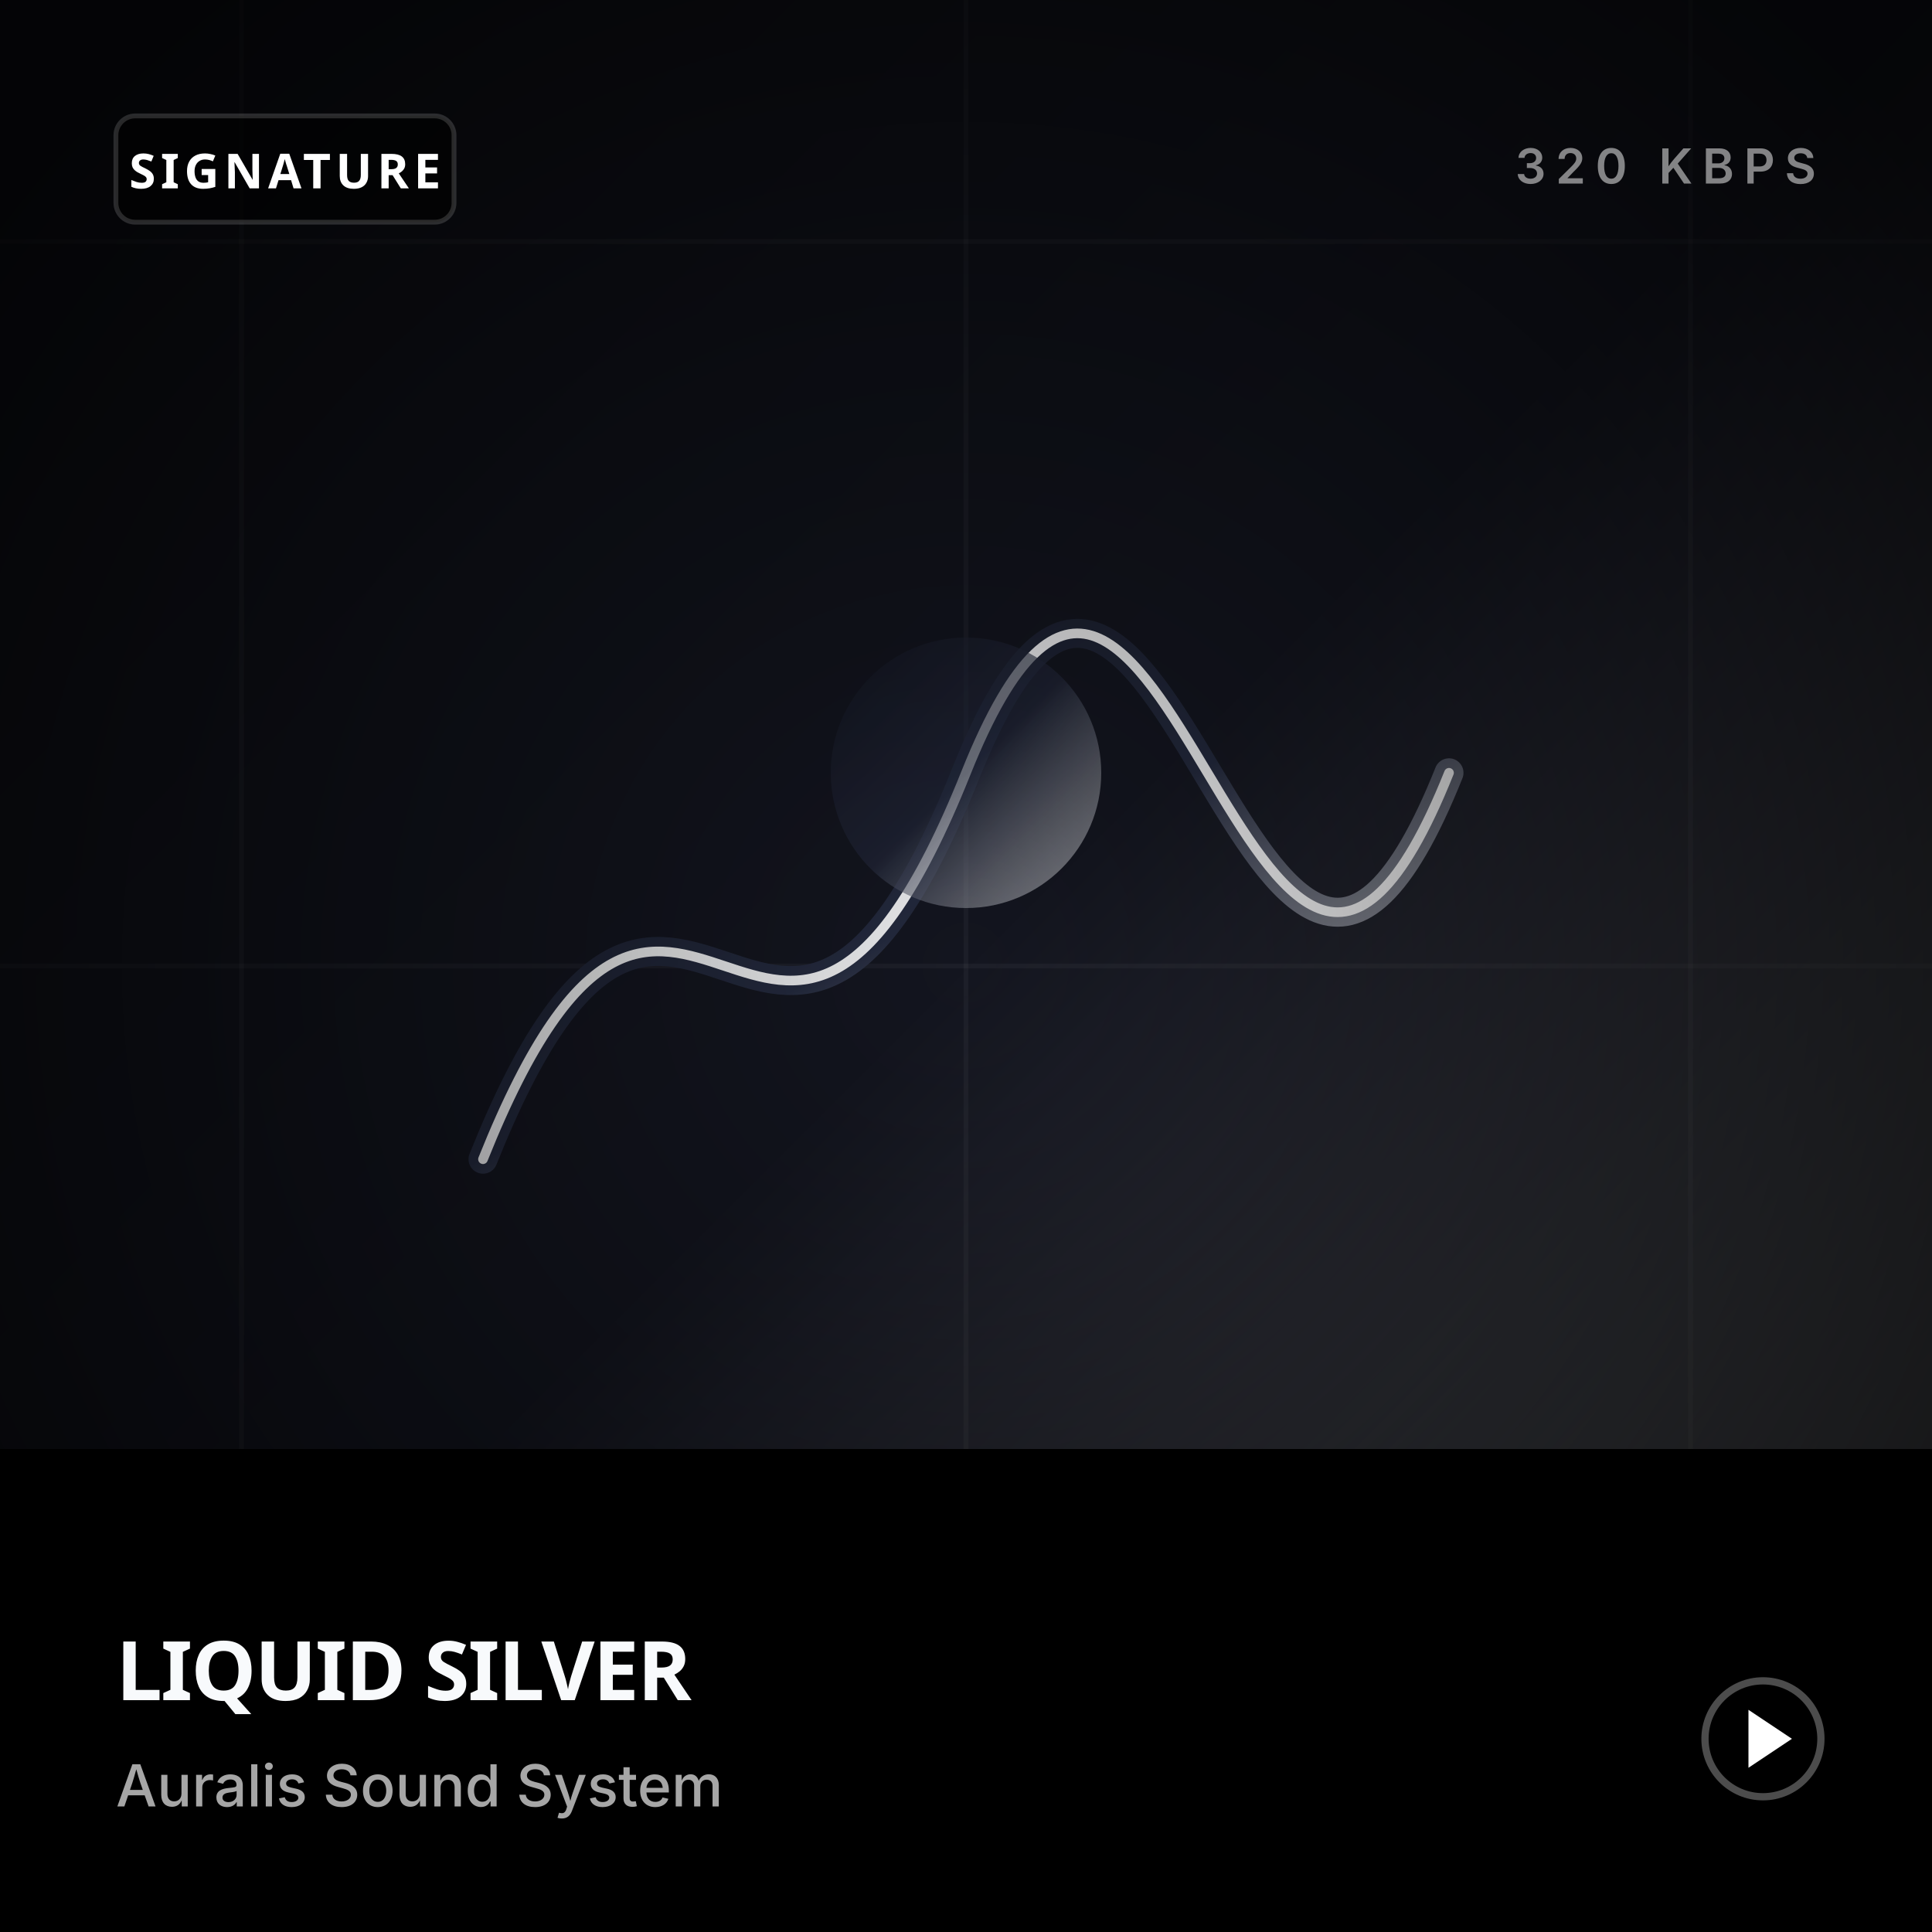
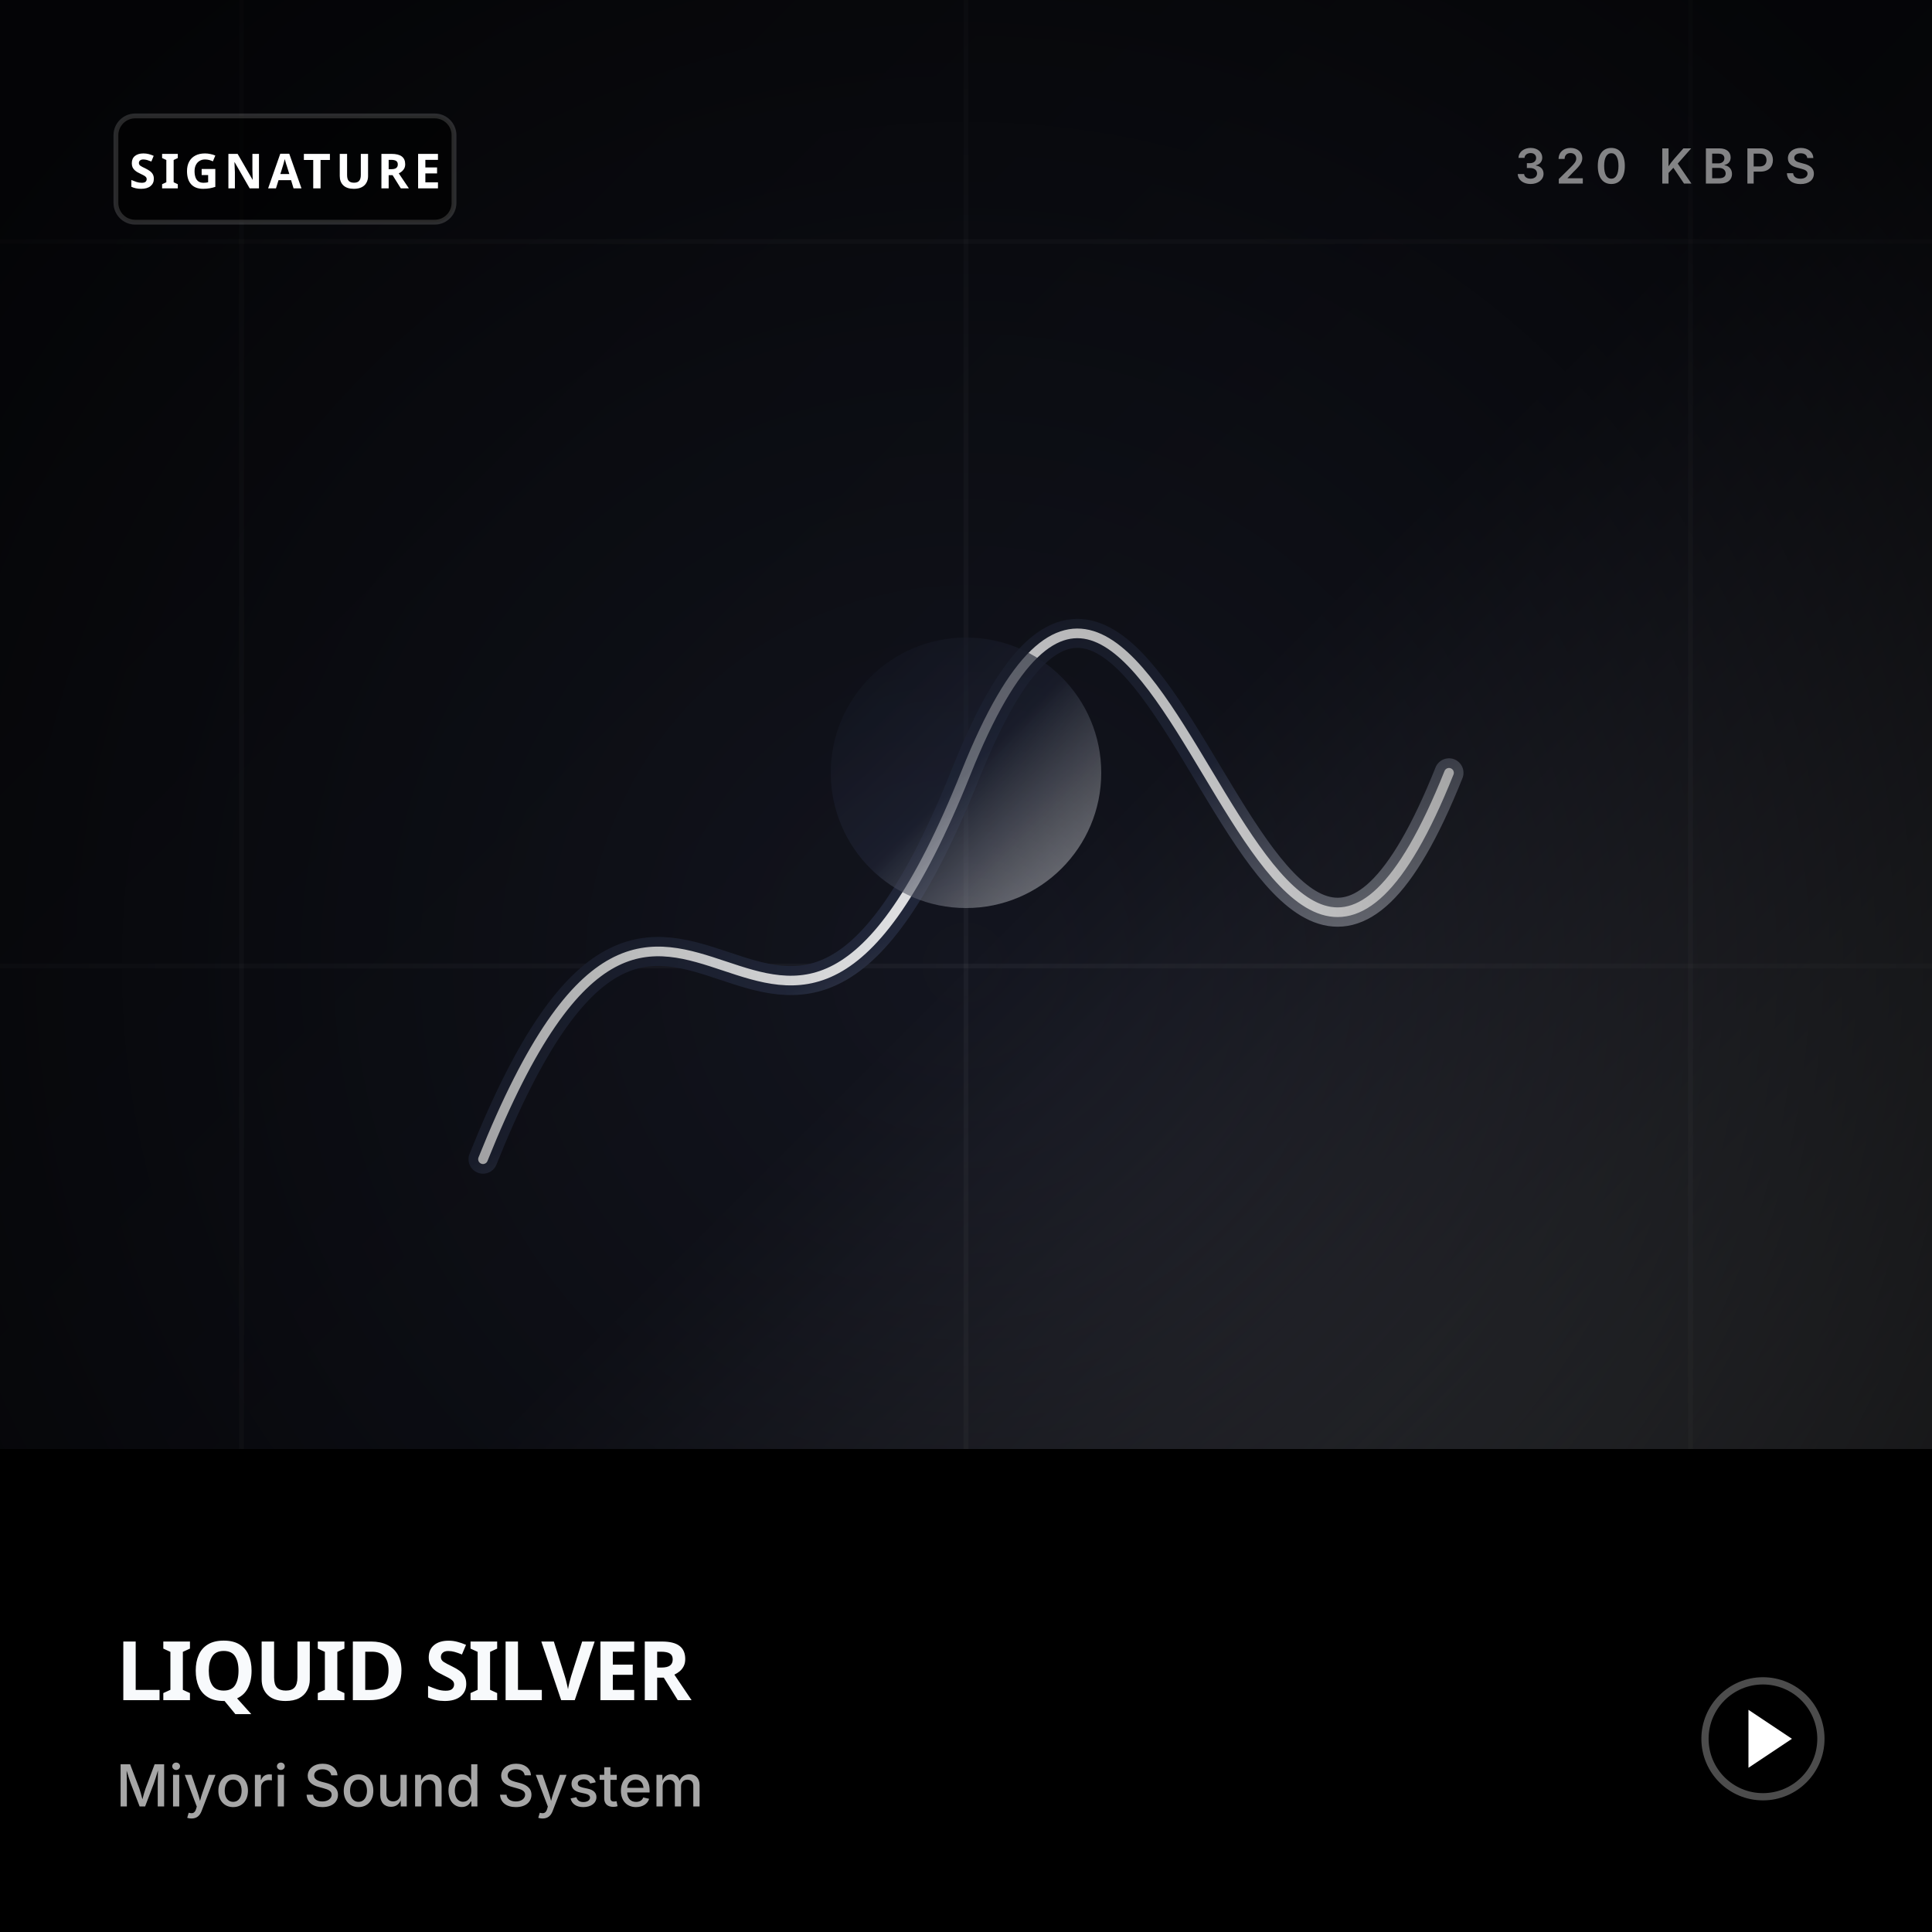
<svg xmlns="http://www.w3.org/2000/svg" viewBox="0 0 400 400" width="400" height="400">
  <defs>
    <linearGradient id="g1" x1="0%" y1="0%" x2="100%" y2="100%">
      <stop offset="0%" stop-color="#141722" />
      <stop offset="50%" stop-color="#23293d" />
      <stop offset="100%" stop-color="#ffffff" stop-opacity="0.8" />
    </linearGradient>
    <radialGradient id="vignette" cx="50%" cy="50%" r="65%">
      <stop offset="0%" stop-color="transparent" />
      <stop offset="100%" stop-color="rgba(0,0,0,0.75)" />
    </radialGradient>
  </defs>
  <rect width="400" height="400" fill="#0a0b10" />
  <rect width="400" height="400" fill="url(#g1)" opacity="0.35" />
  <g stroke="rgba(255,255,255,0.04)" stroke-width="1">
    <line x1="50" y1="0" x2="50" y2="400" />
    <line x1="200" y1="0" x2="200" y2="400" />
    <line x1="350" y1="0" x2="350" y2="400" />
    <line x1="0" y1="50" x2="400" y2="50" />
    <line x1="0" y1="200" x2="400" y2="200" />
    <line x1="0" y1="350" x2="400" y2="350" />
  </g>
  <path d="M100,240 C140,140 160,260 200,160 C240,60 260,260 300,160" fill="none" stroke="url(#g1)" stroke-width="6" stroke-linecap="round" />
  <path d="M100,240 C140,140 160,260 200,160 C240,60 260,260 300,160" fill="none" stroke="#fff" stroke-width="2" stroke-linecap="round" opacity="0.9" />
  <circle cx="200" cy="160" r="28" fill="url(#g1)" opacity="0.6" />
  <rect width="400" height="400" fill="url(#vignette)" />
  <rect x="24" y="24" width="70" height="22" rx="4" fill="rgba(0,0,0,0.6)" stroke="rgba(255,255,255,0.15)" />
  <text x="59" y="39" font-family="'Space Grotesk', system-ui, sans-serif" font-size="10" font-weight="700" fill="#ffffff" text-anchor="middle" letter-spacing="1">SIGNATURE</text>
  <text x="376" y="38" font-family="'Inter', system-ui, sans-serif" font-size="10" font-weight="600" fill="rgba(255,255,255,0.5)" text-anchor="end" letter-spacing="2">320 KBPS</text>
  <rect x="0" y="300" width="400" height="100" fill="linear-gradient(to top, rgba(0,0,0,0.9), transparent)" />
  <text x="24" y="352" font-family="'Space Grotesk', system-ui, sans-serif" font-size="17" font-weight="700" fill="#f8fafc" letter-spacing="-0.02em">LIQUID SILVER</text>
-   <text x="24" y="374" font-family="'Inter', system-ui, sans-serif" font-size="12" font-weight="500" fill="rgba(255,255,255,0.65)">Auralis Sound System</text>
+   <text x="24" y="374" font-family="'Inter', system-ui, sans-serif" font-size="12" font-weight="500" fill="rgba(255,255,255,0.65)">Miyori Sound System</text>
  <circle cx="365" cy="360" r="12" fill="none" stroke="rgba(255,255,255,0.3)" stroke-width="1.5" />
  <polygon points="362,354 371,360 362,366" fill="#fff" />
</svg>
